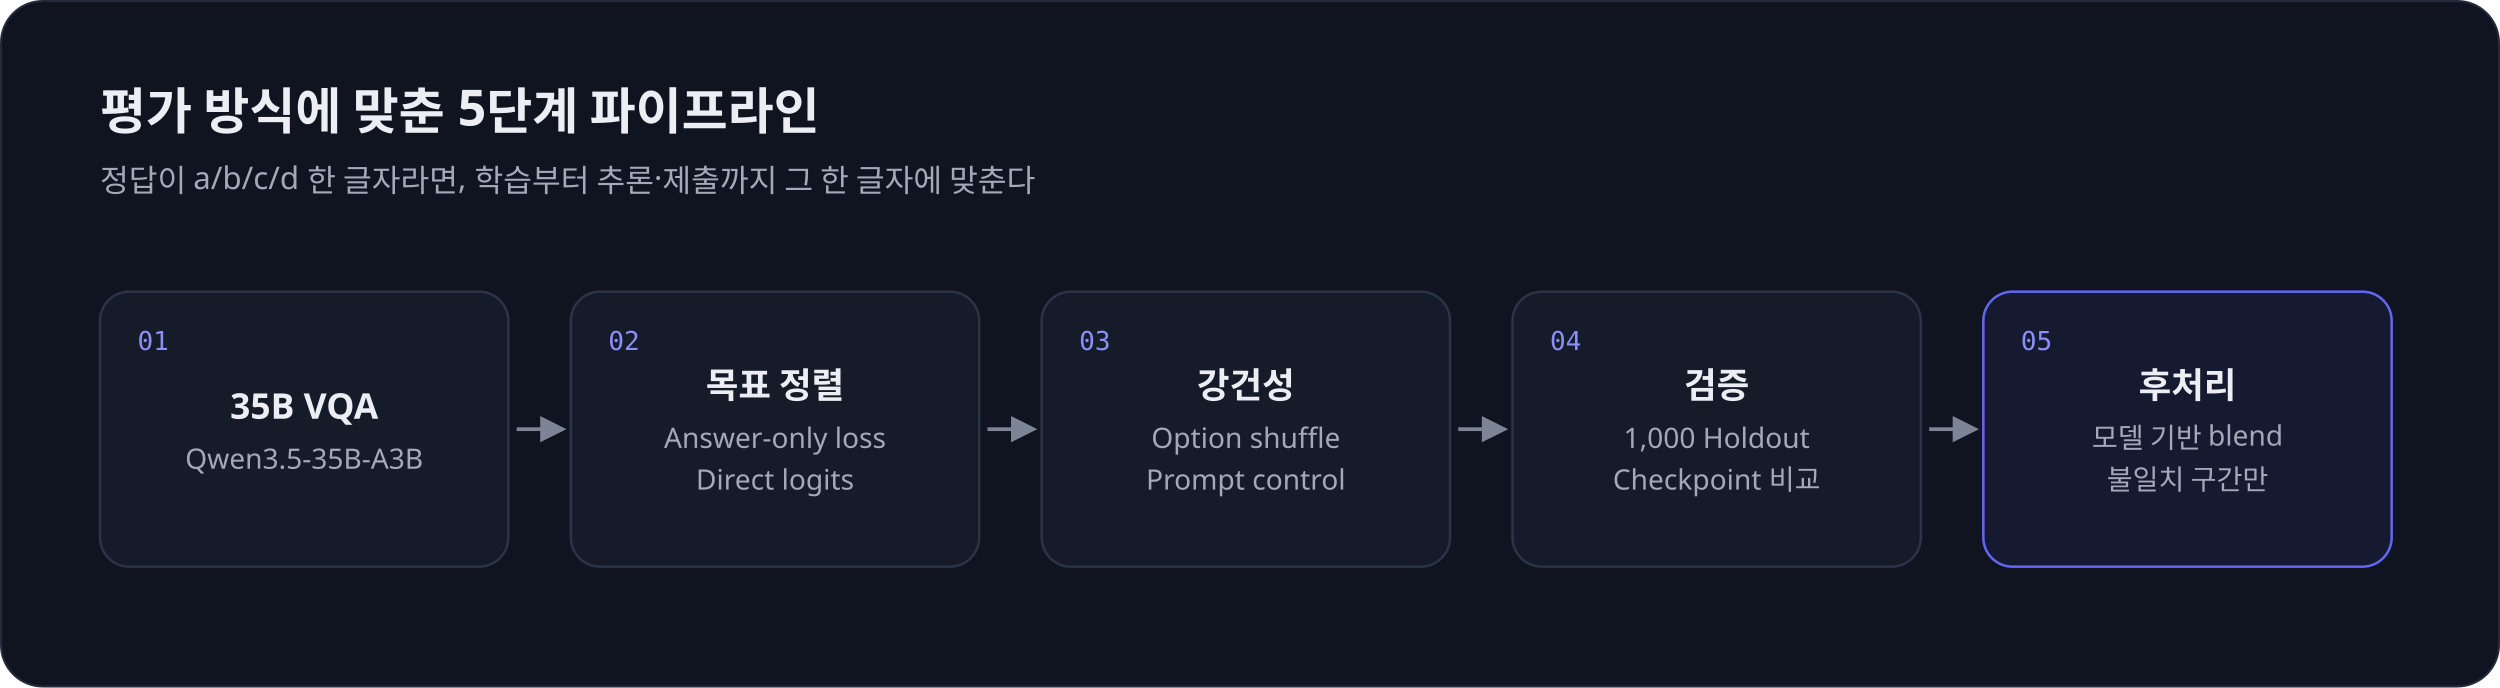
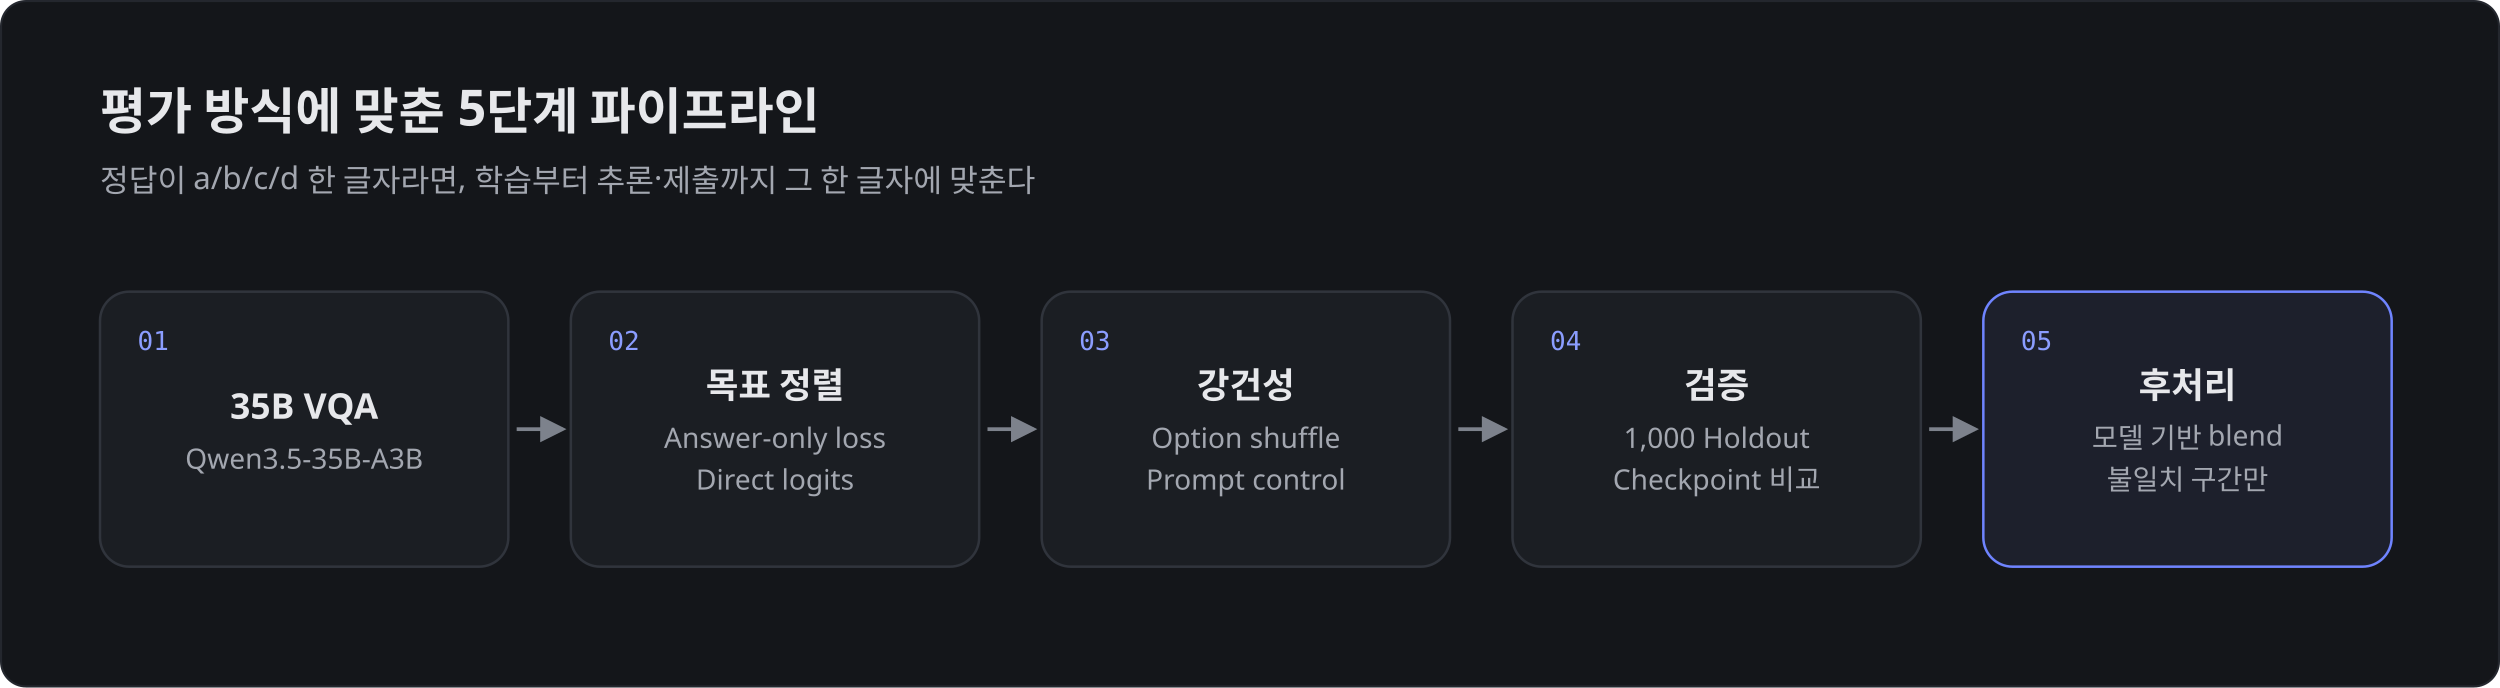
<svg xmlns="http://www.w3.org/2000/svg" viewBox="0 0 1200 330" width="1200" height="330" role="img" aria-label="AI Challenge 5단계 파이프라인">
  <defs>
    <marker id="arw" viewBox="0 0 10 10" refX="8.5" refY="5" markerWidth="7" markerHeight="7" orient="auto-start-reverse">
-       <path d="M0 0 L10 5 L0 10 z" fill="#7c8496" />
+       <path d="M0 0 L10 5 L0 10 z" fill="#7d828c" />
    </marker>
    <marker id="arwA" viewBox="0 0 10 10" refX="8.5" refY="5" markerWidth="7" markerHeight="7" orient="auto-start-reverse">
-       <path d="M0 0 L10 5 L0 10 z" fill="#8b8ff8" />
+       <path d="M0 0 L10 5 L0 10 z" fill="#8b9dff" />
    </marker>
  </defs>
-   <rect x="0.5" y="0.5" width="1199" height="329" rx="20" fill="#0f1420" stroke="#222a3b" />
+   <rect x="0.5" y="0.5" width="1199" height="329" rx="12" fill="#14161a" stroke="#24272e" />
  <g font-family="'Pretendard Variable', Pretendard, 'Apple SD Gothic Neo', 'Malgun Gothic', 'Noto Sans KR', system-ui, sans-serif">
-     <text x="48" y="62" font-size="24" font-weight="700" fill="#eceef4" text-anchor="start">평가 방식에 맞춘 5단계 파이프라인</text>
-     <text x="48" y="92" font-size="15" font-weight="400" fill="#a3a9b8" text-anchor="start">정답이 a/b/c/d 한 글자라면, 학습부터 추론·제출까지 그 한 글자에 맞춘다</text>
-     <rect x="48" y="140" width="196" height="132" rx="14" fill="#151b29" stroke="#2a3347" stroke-width="1.2" />
-     <text x="146" y="201" font-size="17" font-weight="650" fill="#eceef4" text-anchor="middle">35B VQA</text>
-     <text x="146" y="225" font-size="13.5" font-weight="400" fill="#a3a9b8" text-anchor="middle">Qwen3.5-35B-A3B</text>
-     <text x="66" y="168" font-size="12.5" font-weight="400" fill="#8b8ff8" text-anchor="start" font-family="'Geist Mono', ui-monospace, Consolas, Menlo, monospace">01</text>
-     <path d="M248 206 L270 206" stroke="#7c8496" stroke-width="1.8" fill="none" marker-end="url(#arw)" />
-     <rect x="274" y="140" width="196" height="132" rx="14" fill="#151b29" stroke="#2a3347" stroke-width="1.2" />
-     <text x="372" y="191" font-size="17" font-weight="650" fill="#eceef4" text-anchor="middle">목표 정렬</text>
-     <text x="372" y="215" font-size="13.5" font-weight="400" fill="#a3a9b8" text-anchor="middle">Answer-only loss</text>
-     <text x="372" y="235" font-size="13.5" font-weight="400" fill="#a3a9b8" text-anchor="middle">Direct logits</text>
-     <text x="292" y="168" font-size="12.5" font-weight="400" fill="#8b8ff8" text-anchor="start" font-family="'Geist Mono', ui-monospace, Consolas, Menlo, monospace">02</text>
-     <path d="M474 206 L496 206" stroke="#7c8496" stroke-width="1.8" fill="none" marker-end="url(#arw)" />
-     <rect x="500" y="140" width="196" height="132" rx="14" fill="#151b29" stroke="#2a3347" stroke-width="1.2" />
-     <text x="598" y="191" font-size="17" font-weight="650" fill="#eceef4" text-anchor="middle">강건성</text>
-     <text x="598" y="215" font-size="13.5" font-weight="400" fill="#a3a9b8" text-anchor="middle">Option shuffle</text>
-     <text x="598" y="235" font-size="13.5" font-weight="400" fill="#a3a9b8" text-anchor="middle">Prompt control</text>
-     <text x="518" y="168" font-size="12.5" font-weight="400" fill="#8b8ff8" text-anchor="start" font-family="'Geist Mono', ui-monospace, Consolas, Menlo, monospace">03</text>
-     <path d="M700 206 L722 206" stroke="#7c8496" stroke-width="1.8" fill="none" marker-end="url(#arw)" />
-     <rect x="726" y="140" width="196" height="132" rx="14" fill="#151b29" stroke="#2a3347" stroke-width="1.2" />
-     <text x="824" y="191" font-size="17" font-weight="650" fill="#eceef4" text-anchor="middle">검증</text>
-     <text x="824" y="215" font-size="13.5" font-weight="400" fill="#a3a9b8" text-anchor="middle">1,000 Holdout</text>
-     <text x="824" y="235" font-size="13.5" font-weight="400" fill="#a3a9b8" text-anchor="middle">Checkpoint 비교</text>
-     <text x="744" y="168" font-size="12.5" font-weight="400" fill="#8b8ff8" text-anchor="start" font-family="'Geist Mono', ui-monospace, Consolas, Menlo, monospace">04</text>
-     <path d="M926 206 L948 206" stroke="#7c8496" stroke-width="1.8" fill="none" marker-end="url(#arw)" />
-     <rect x="952" y="140" width="196" height="132" rx="14" fill="rgba(99,102,241,0.08)" stroke="#6366f1" stroke-width="1.2" />
-     <text x="1050" y="191" font-size="17" font-weight="650" fill="#eceef4" text-anchor="middle">후처리</text>
-     <text x="1050" y="215" font-size="13.5" font-weight="400" fill="#a3a9b8" text-anchor="middle">모델 기반 blend</text>
-     <text x="1050" y="235" font-size="13.5" font-weight="400" fill="#a3a9b8" text-anchor="middle">불일치 구간만</text>
-     <text x="970" y="168" font-size="12.5" font-weight="400" fill="#8b8ff8" text-anchor="start" font-family="'Geist Mono', ui-monospace, Consolas, Menlo, monospace">05</text>
+     <text x="48" y="62" font-size="24" font-weight="700" fill="#e7e8eb" text-anchor="start">평가 방식에 맞춘 5단계 파이프라인</text>
+     <text x="48" y="92" font-size="15" font-weight="400" fill="#a3a7b0" text-anchor="start">정답이 a/b/c/d 한 글자라면, 학습부터 추론·제출까지 그 한 글자에 맞춘다</text>
+     <rect x="48" y="140" width="196" height="132" rx="14" fill="#1b1e23" stroke="#30343c" stroke-width="1.2" />
+     <text x="146" y="201" font-size="17" font-weight="650" fill="#e7e8eb" text-anchor="middle">35B VQA</text>
+     <text x="146" y="225" font-size="13.5" font-weight="400" fill="#a3a7b0" text-anchor="middle">Qwen3.5-35B-A3B</text>
+     <text x="66" y="168" font-size="12.5" font-weight="400" fill="#8b9dff" text-anchor="start" font-family="'Geist Mono', ui-monospace, Consolas, Menlo, monospace">01</text>
+     <path d="M248 206 L270 206" stroke="#7d828c" stroke-width="1.8" fill="none" marker-end="url(#arw)" />
+     <rect x="274" y="140" width="196" height="132" rx="14" fill="#1b1e23" stroke="#30343c" stroke-width="1.2" />
+     <text x="372" y="191" font-size="17" font-weight="650" fill="#e7e8eb" text-anchor="middle">목표 정렬</text>
+     <text x="372" y="215" font-size="13.5" font-weight="400" fill="#a3a7b0" text-anchor="middle">Answer-only loss</text>
+     <text x="372" y="235" font-size="13.5" font-weight="400" fill="#a3a7b0" text-anchor="middle">Direct logits</text>
+     <text x="292" y="168" font-size="12.5" font-weight="400" fill="#8b9dff" text-anchor="start" font-family="'Geist Mono', ui-monospace, Consolas, Menlo, monospace">02</text>
+     <path d="M474 206 L496 206" stroke="#7d828c" stroke-width="1.8" fill="none" marker-end="url(#arw)" />
+     <rect x="500" y="140" width="196" height="132" rx="14" fill="#1b1e23" stroke="#30343c" stroke-width="1.2" />
+     <text x="598" y="191" font-size="17" font-weight="650" fill="#e7e8eb" text-anchor="middle">강건성</text>
+     <text x="598" y="215" font-size="13.5" font-weight="400" fill="#a3a7b0" text-anchor="middle">Option shuffle</text>
+     <text x="598" y="235" font-size="13.5" font-weight="400" fill="#a3a7b0" text-anchor="middle">Prompt control</text>
+     <text x="518" y="168" font-size="12.5" font-weight="400" fill="#8b9dff" text-anchor="start" font-family="'Geist Mono', ui-monospace, Consolas, Menlo, monospace">03</text>
+     <path d="M700 206 L722 206" stroke="#7d828c" stroke-width="1.8" fill="none" marker-end="url(#arw)" />
+     <rect x="726" y="140" width="196" height="132" rx="14" fill="#1b1e23" stroke="#30343c" stroke-width="1.2" />
+     <text x="824" y="191" font-size="17" font-weight="650" fill="#e7e8eb" text-anchor="middle">검증</text>
+     <text x="824" y="215" font-size="13.5" font-weight="400" fill="#a3a7b0" text-anchor="middle">1,000 Holdout</text>
+     <text x="824" y="235" font-size="13.5" font-weight="400" fill="#a3a7b0" text-anchor="middle">Checkpoint 비교</text>
+     <text x="744" y="168" font-size="12.5" font-weight="400" fill="#8b9dff" text-anchor="start" font-family="'Geist Mono', ui-monospace, Consolas, Menlo, monospace">04</text>
+     <path d="M926 206 L948 206" stroke="#7d828c" stroke-width="1.8" fill="none" marker-end="url(#arw)" />
+     <rect x="952" y="140" width="196" height="132" rx="14" fill="rgba(139,157,255,0.08)" stroke="#6f84ff" stroke-width="1.2" />
+     <text x="1050" y="191" font-size="17" font-weight="650" fill="#e7e8eb" text-anchor="middle">후처리</text>
+     <text x="1050" y="215" font-size="13.5" font-weight="400" fill="#a3a7b0" text-anchor="middle">모델 기반 blend</text>
+     <text x="1050" y="235" font-size="13.5" font-weight="400" fill="#a3a7b0" text-anchor="middle">불일치 구간만</text>
+     <text x="970" y="168" font-size="12.5" font-weight="400" fill="#8b9dff" text-anchor="start" font-family="'Geist Mono', ui-monospace, Consolas, Menlo, monospace">05</text>
  </g>
</svg>
